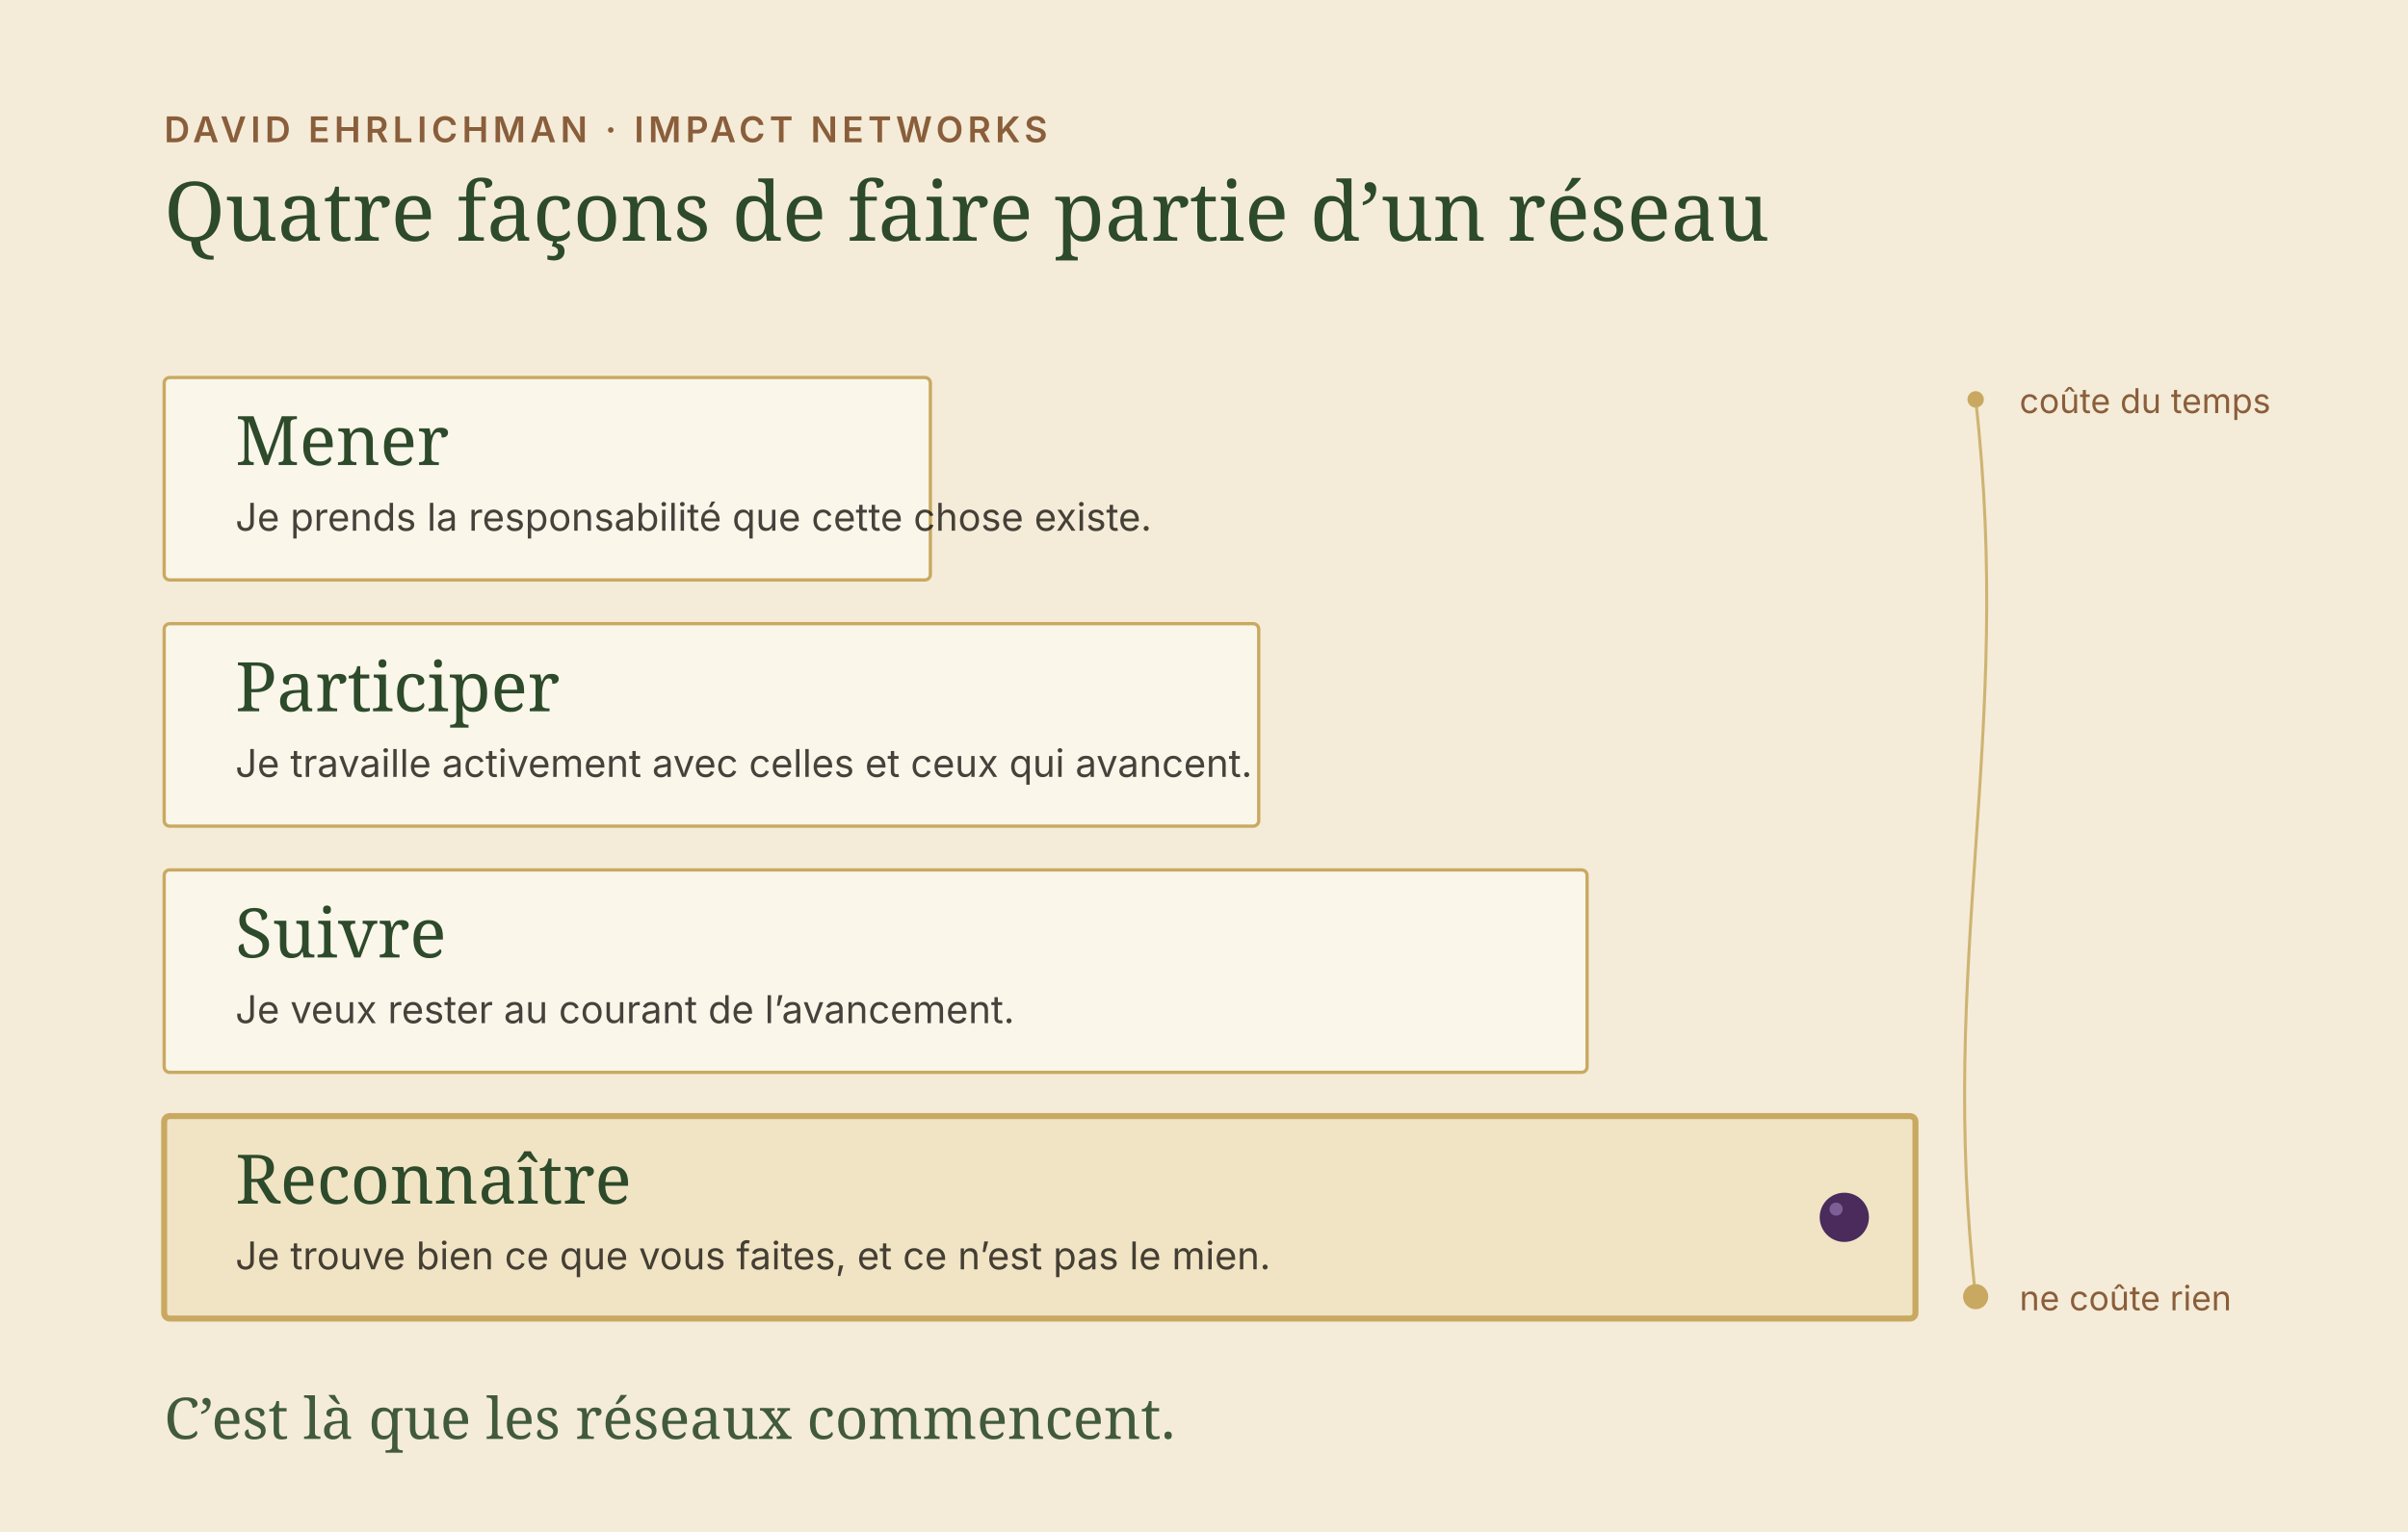
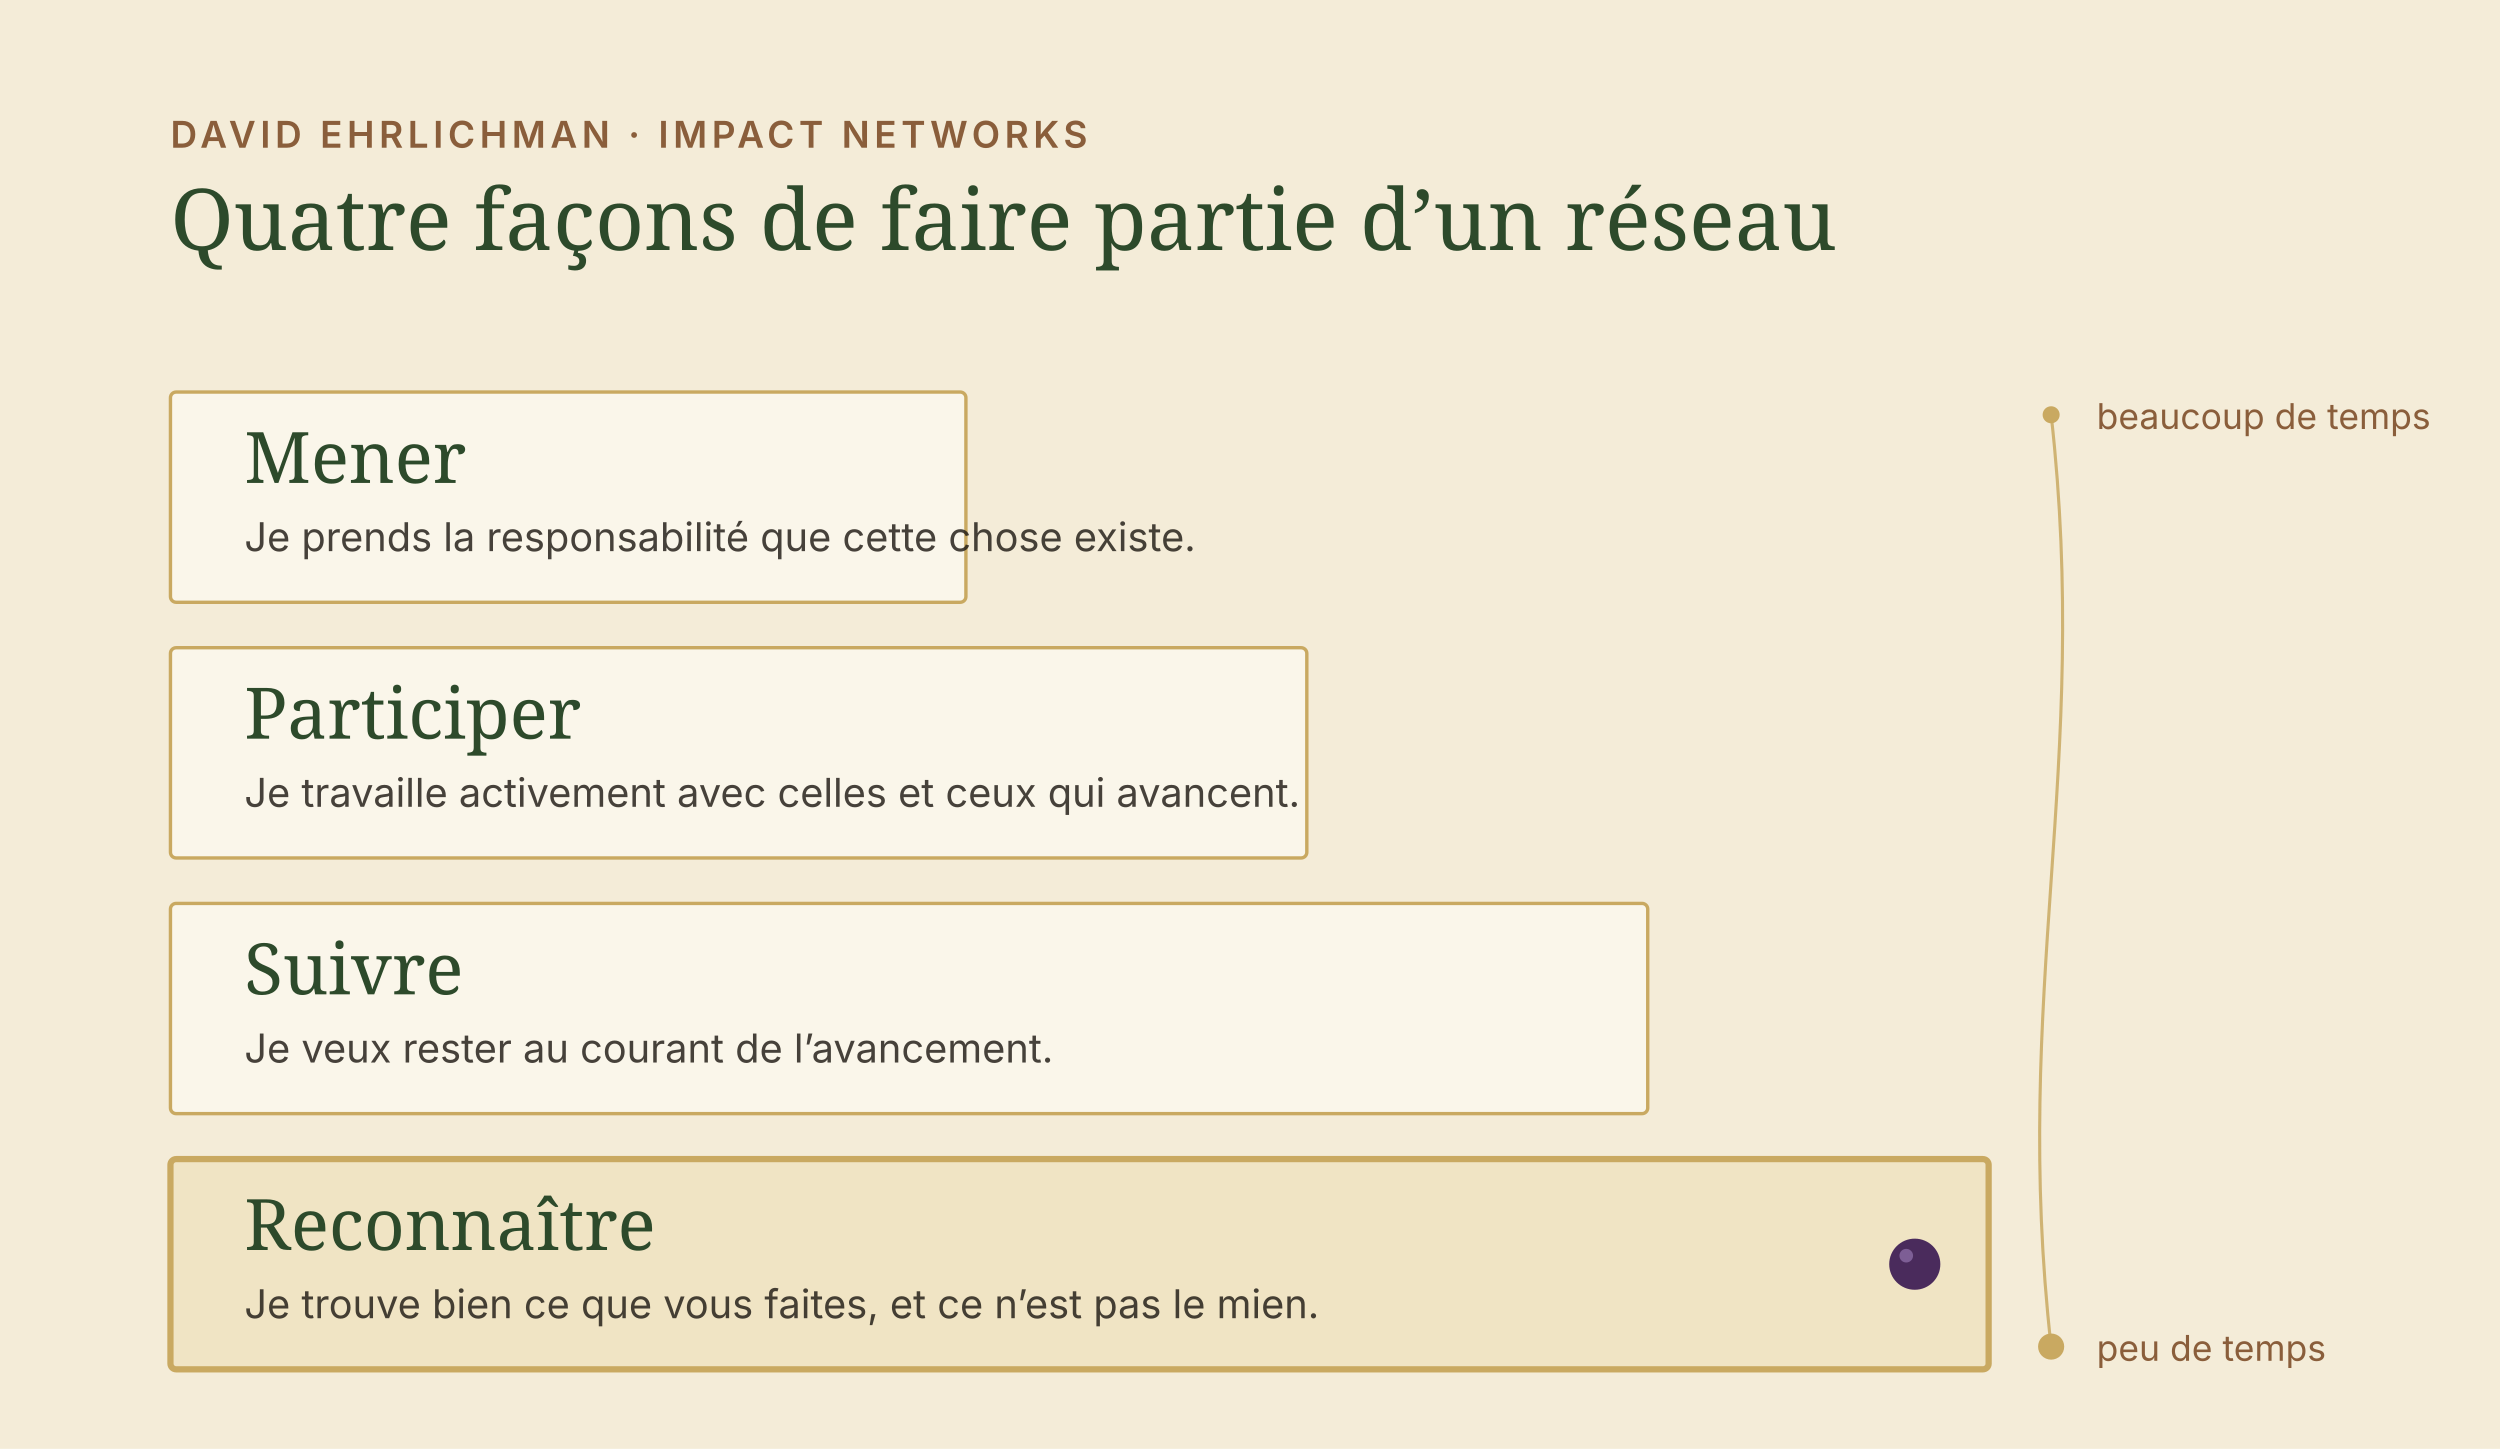
- <svg xmlns="http://www.w3.org/2000/svg" viewBox="0 0 880 560" role="img" aria-labelledby="titel beschreibung">
-   <rect width="880" height="560" fill="#F4ECD8" />
+ <svg xmlns="http://www.w3.org/2000/svg" viewBox="0 0 880 510" role="img" aria-labelledby="titel beschreibung">
+   <rect width="880" height="510" fill="#F4ECD8" />
  <text x="60" y="52" font-family="Inter, system-ui, sans-serif" font-size="13" font-weight="600" letter-spacing="1.6" fill="#8A5E3B">DAVID EHRLICHMAN · IMPACT NETWORKS</text>
  <text x="60" y="88" font-family="Cormorant Garamond, Georgia, serif" font-size="30" fill="#2D4A2B">Quatre façons de faire partie d’un réseau</text>
  <rect x="60" y="138" width="280" height="74" rx="2" fill="#FAF6EA" stroke="#C9A961" stroke-width="1.2" />
  <text x="86" y="170" font-family="Cormorant Garamond, Georgia, serif" font-size="25" fill="#2D4A2B">Mener</text>
  <text x="86" y="194" font-family="Inter, system-ui, sans-serif" font-size="14" fill="#1F1A14" opacity="0.82">Je prends la responsabilité que cette chose existe.</text>
  <rect x="60" y="228" width="400" height="74" rx="2" fill="#FAF6EA" stroke="#C9A961" stroke-width="1.2" />
  <text x="86" y="260" font-family="Cormorant Garamond, Georgia, serif" font-size="25" fill="#2D4A2B">Participer</text>
  <text x="86" y="284" font-family="Inter, system-ui, sans-serif" font-size="14" fill="#1F1A14" opacity="0.82">Je travaille activement avec celles et ceux qui avancent.</text>
  <rect x="60" y="318" width="520" height="74" rx="2" fill="#FAF6EA" stroke="#C9A961" stroke-width="1.2" />
  <text x="86" y="350" font-family="Cormorant Garamond, Georgia, serif" font-size="25" fill="#2D4A2B">Suivre</text>
  <text x="86" y="374" font-family="Inter, system-ui, sans-serif" font-size="14" fill="#1F1A14" opacity="0.82">Je veux rester au courant de l’avancement.</text>
  <rect x="60" y="408" width="640" height="74" rx="2" fill="#F0E4C4" stroke="#C9A961" stroke-width="2.2" />
  <text x="86" y="440" font-family="Cormorant Garamond, Georgia, serif" font-size="25" fill="#2D4A2B">Reconnaître</text>
  <text x="86" y="464" font-family="Inter, system-ui, sans-serif" font-size="14" fill="#1F1A14" opacity="0.82">Je trouve bien ce que vous faites, et ce n’est pas le mien.</text>
  <circle cx="674" cy="445.0" r="9" fill="#4A2B5C" />
  <circle cx="671" cy="442.0" r="2.4" fill="#8E6FA8" opacity="0.75" />
  <path d="M722 146 C 736 270.0, 708 350.0, 722 474" fill="none" stroke="#C9A961" stroke-width="1.1" opacity="0.85" />
  <circle cx="722" cy="146" r="3" fill="#C9A961" />
  <circle cx="722" cy="474" r="4.6" fill="#C9A961" />
-   <text x="738" y="151" font-family="Inter, system-ui, sans-serif" font-size="12.5" fill="#8A5E3B">coûte du temps</text>
-   <text x="738" y="479" font-family="Inter, system-ui, sans-serif" font-size="12.5" fill="#8A5E3B">ne coûte rien</text>
-   <text x="60" y="526" font-family="Cormorant Garamond, Georgia, serif" font-size="21" fill="#2D4A2B" opacity="0.9">C’est là que les réseaux commencent.</text>
+   <text x="738" y="151" font-family="Inter, system-ui, sans-serif" font-size="12.5" fill="#8A5E3B">beaucoup de temps</text>
+   <text x="738" y="479" font-family="Inter, system-ui, sans-serif" font-size="12.5" fill="#8A5E3B">peu de temps</text>
</svg>
